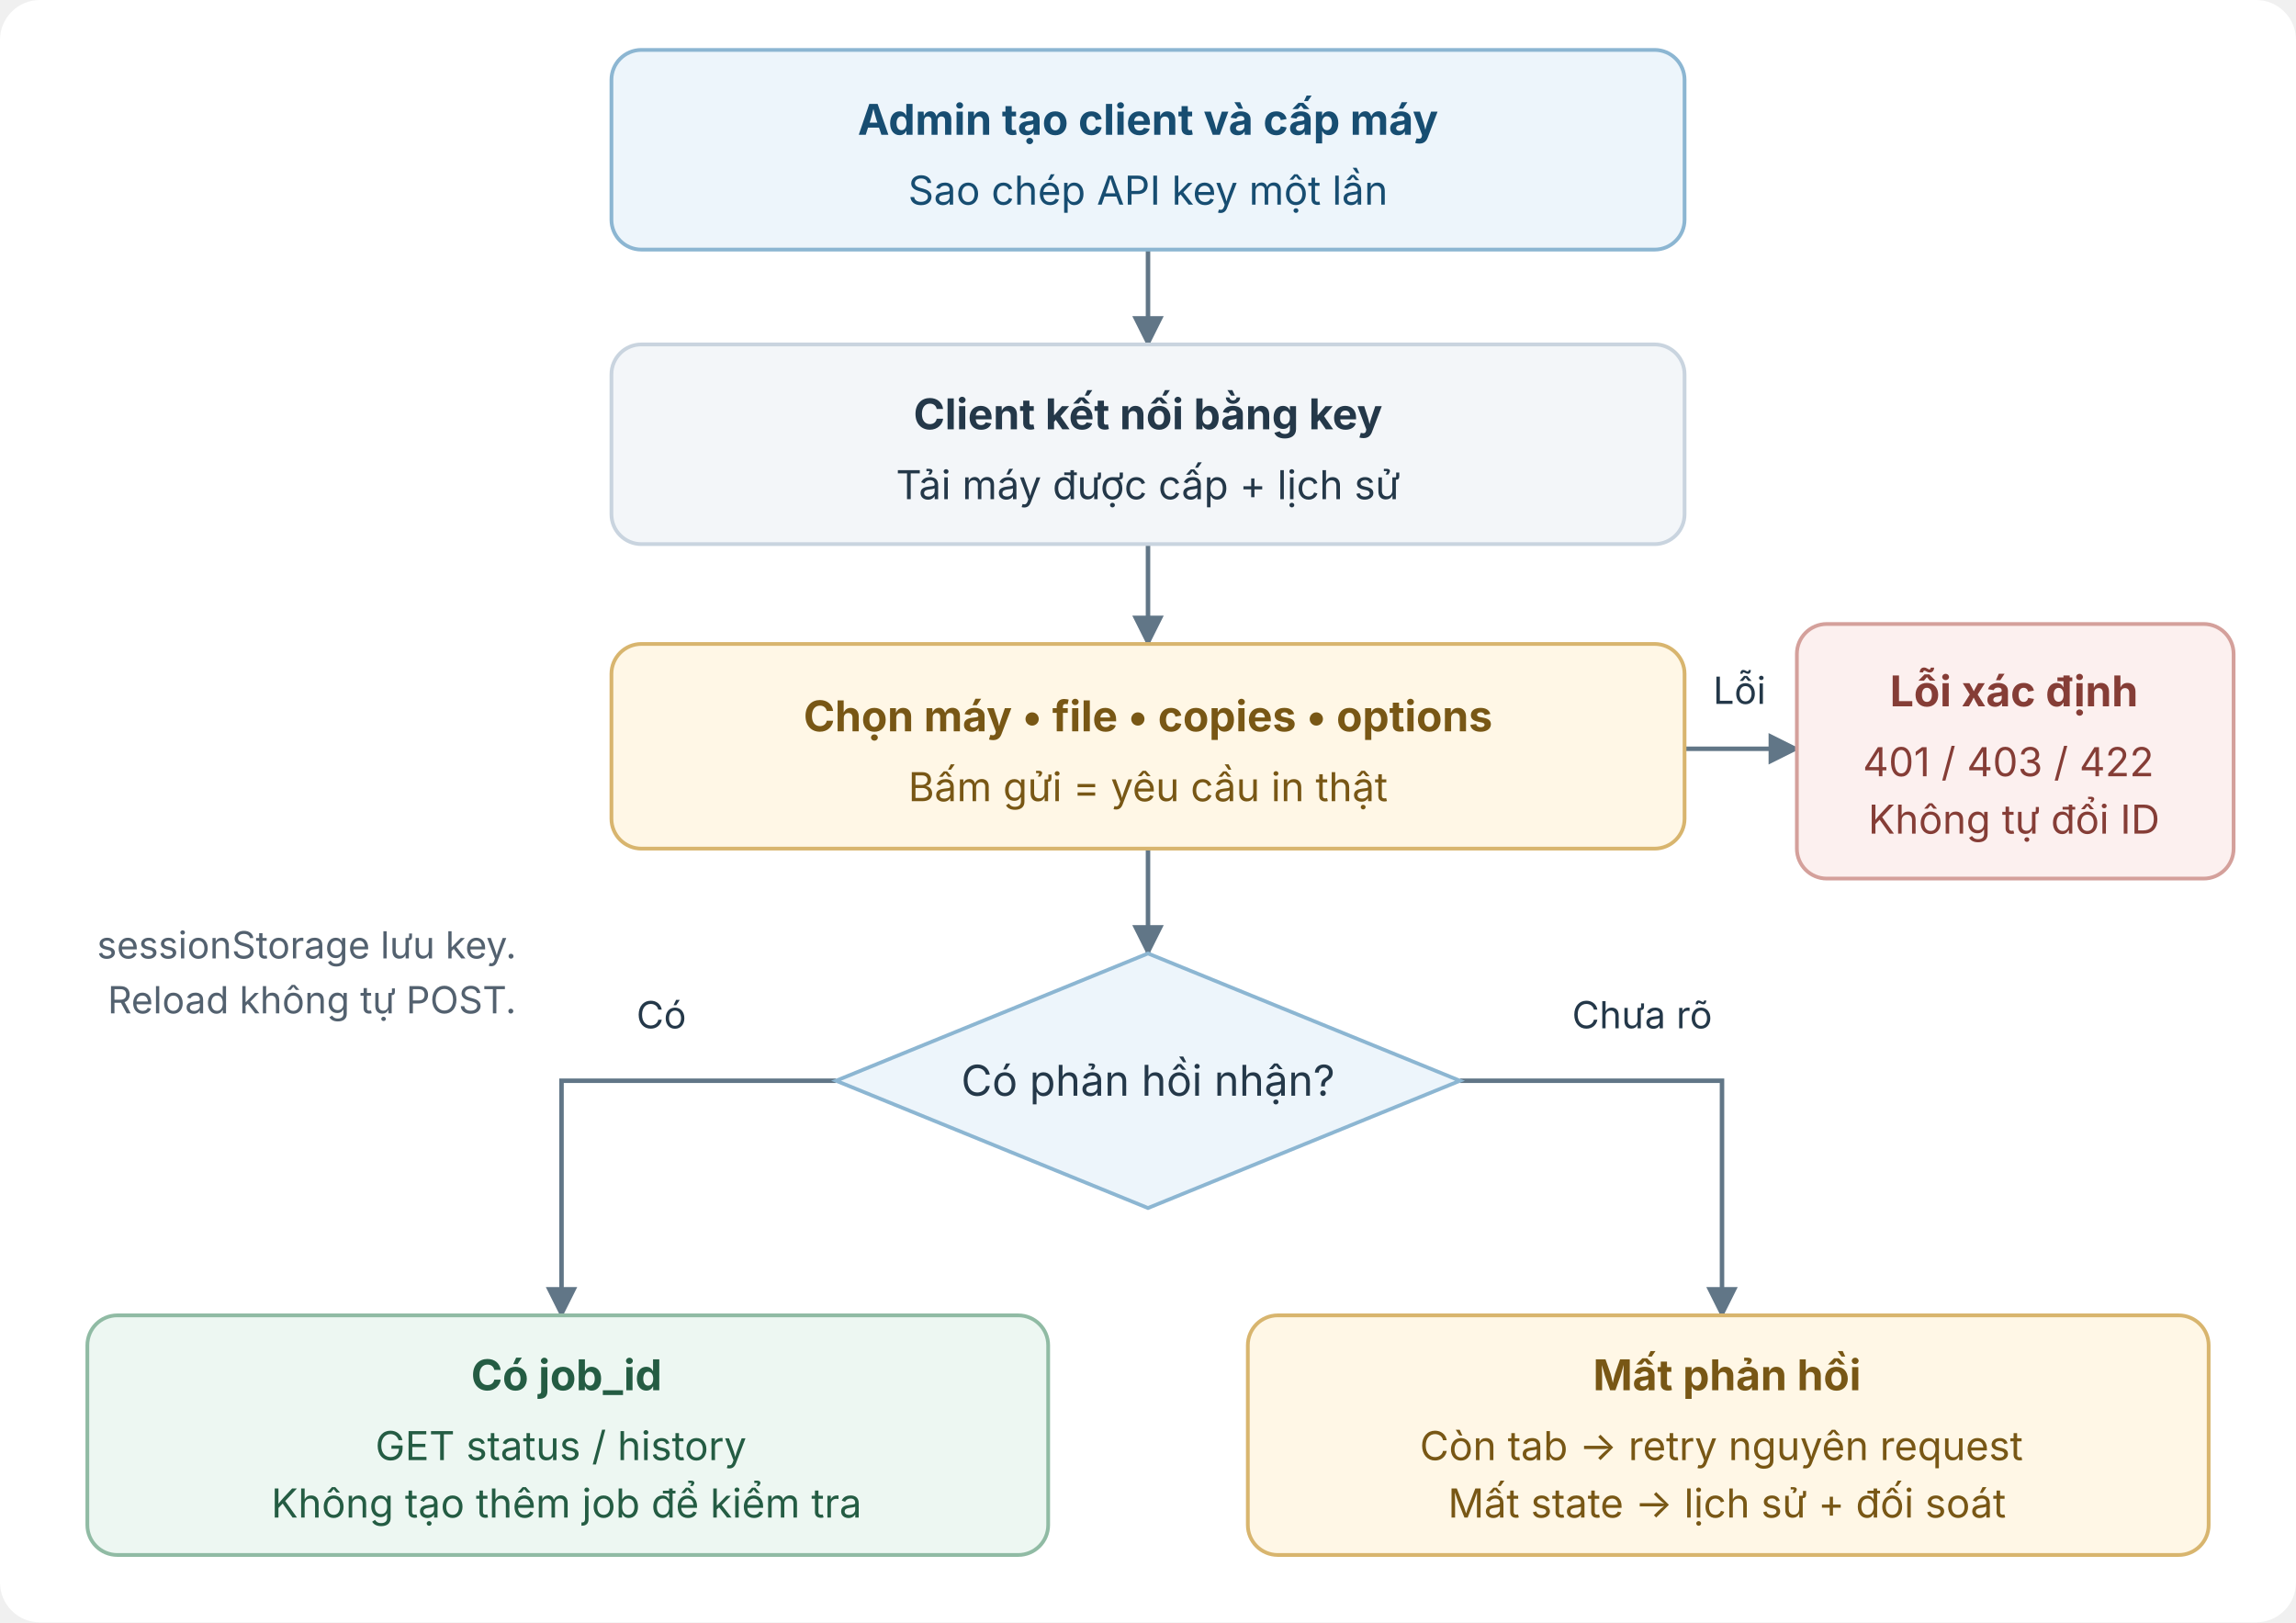
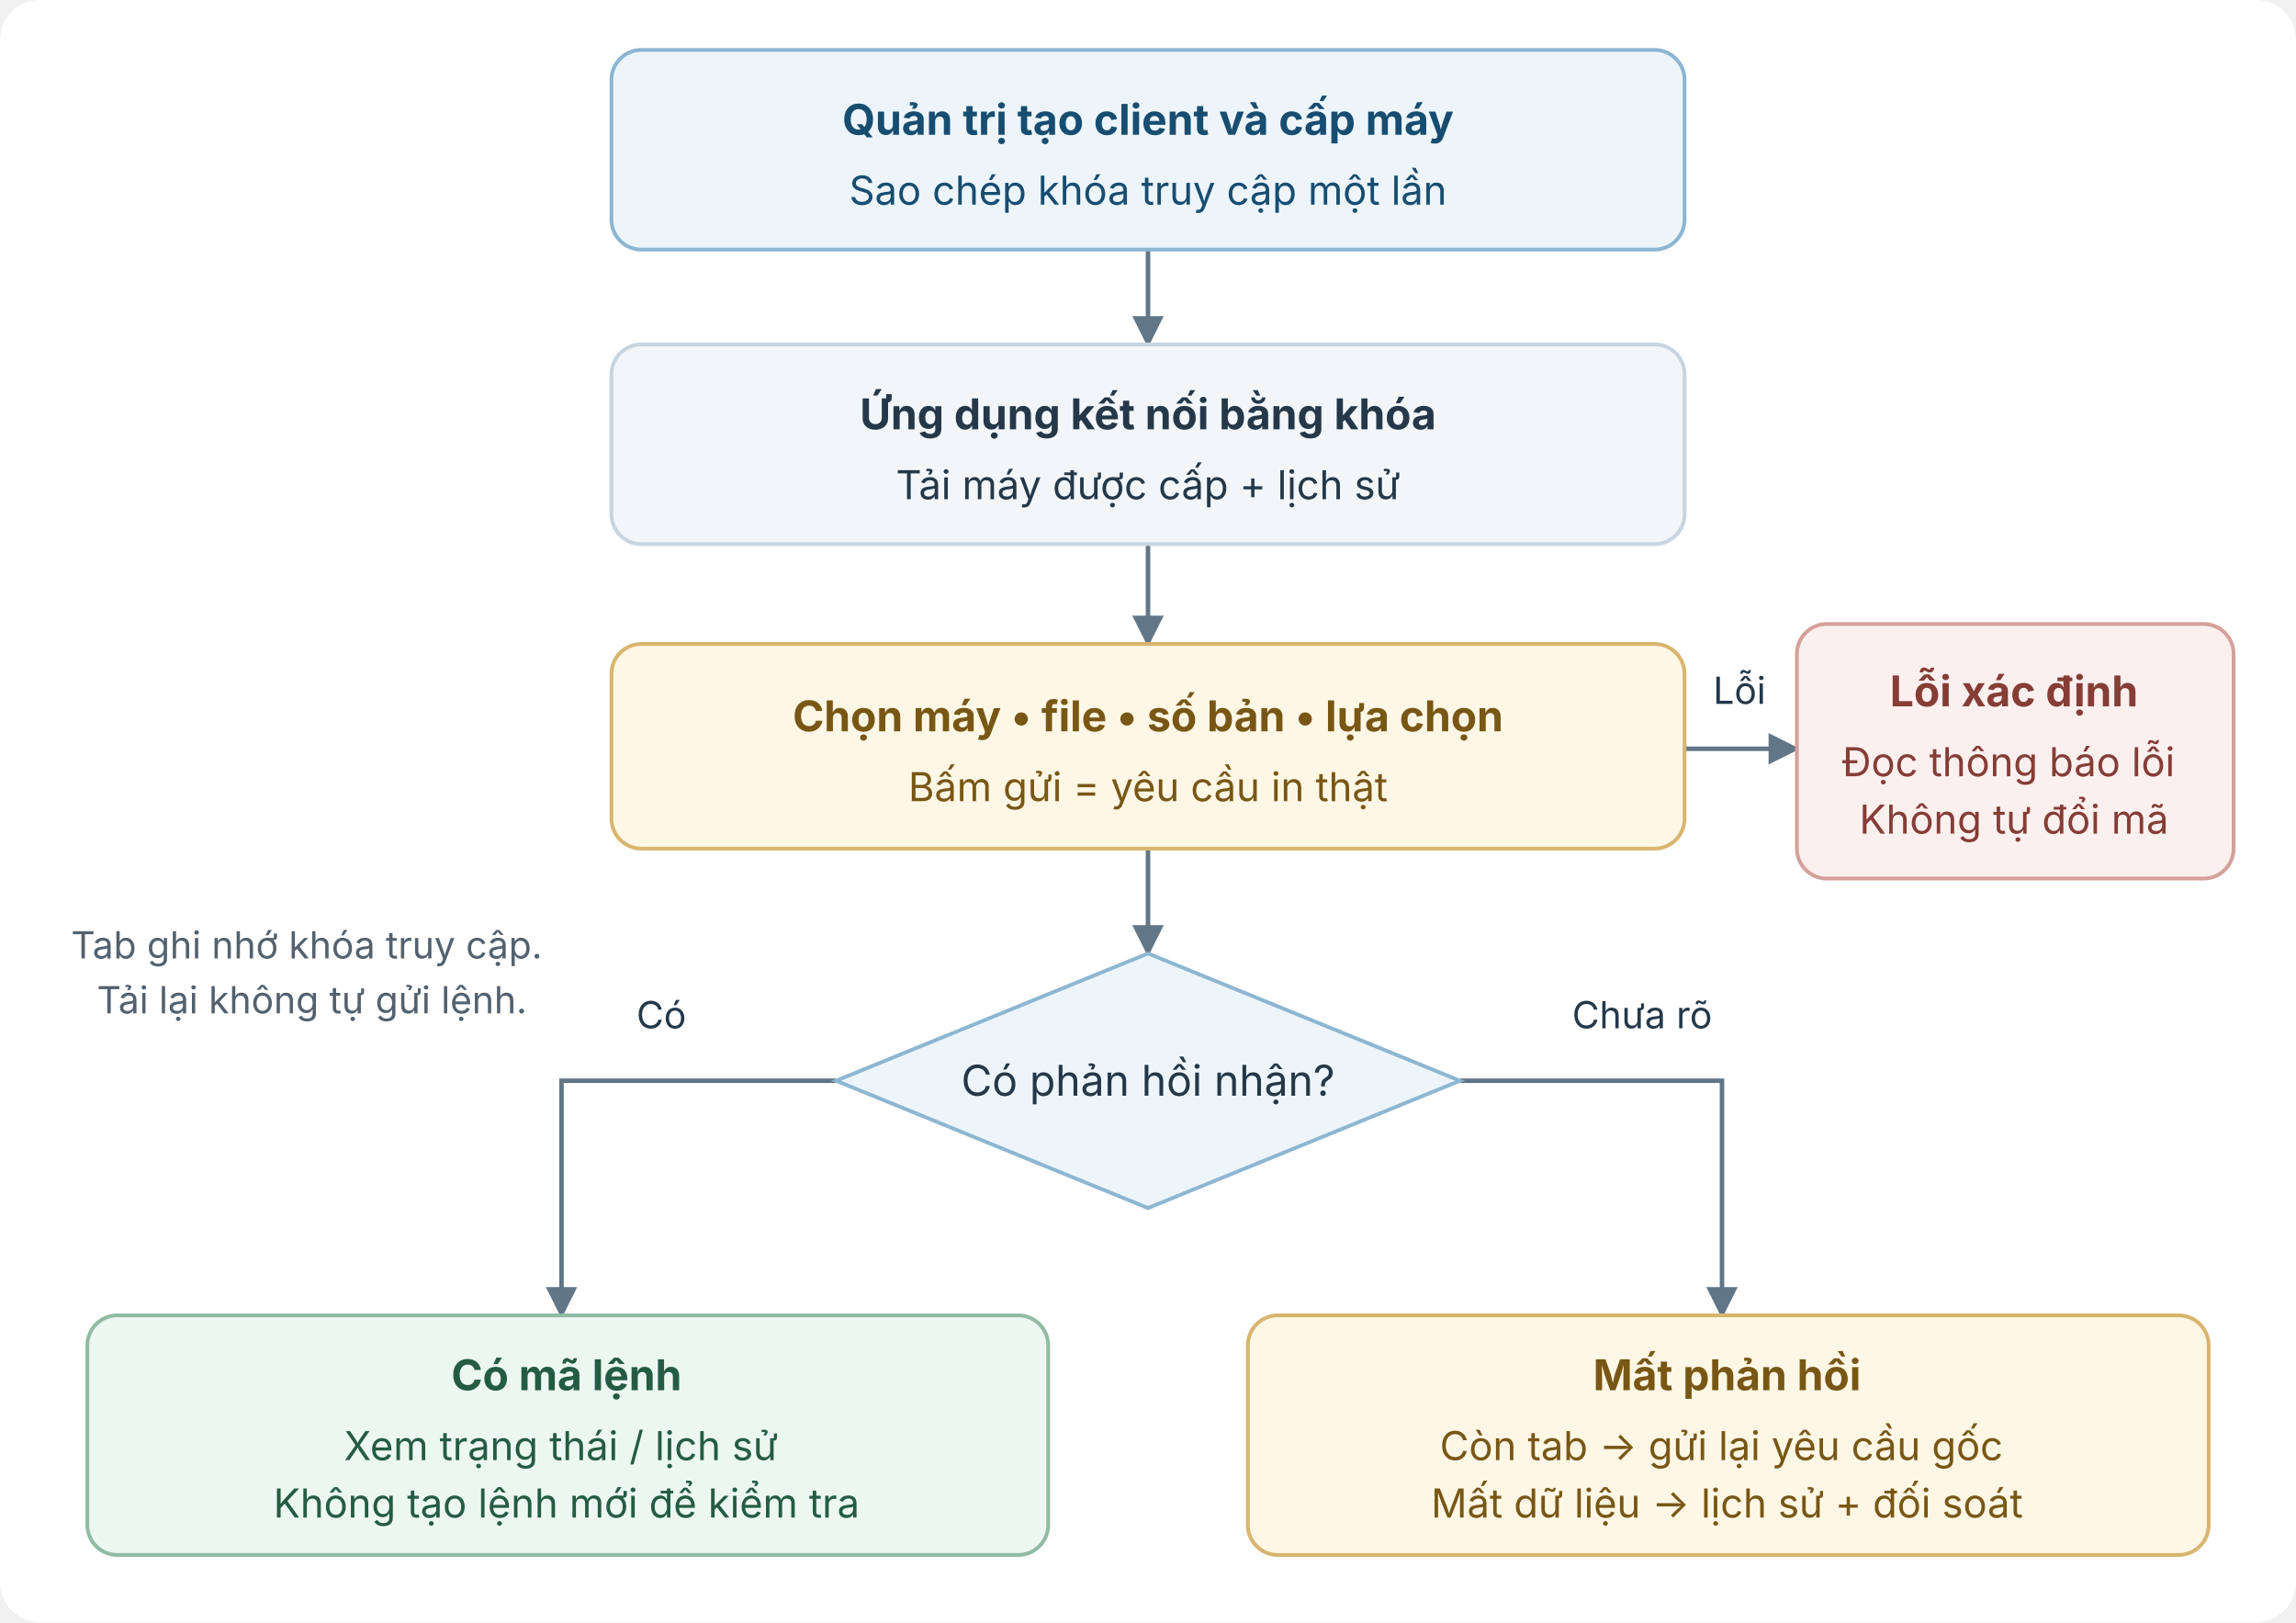
<svg xmlns="http://www.w3.org/2000/svg" viewBox="0 0 920 650" width="920" height="650" role="img" aria-labelledby="07-client-workflow-title 07-client-workflow-desc" font-family="system-ui, -apple-system, Segoe UI, sans-serif">
  <defs>
    <marker id="07-client-workflow-arrow" viewBox="0 0 10 10" refX="9" refY="5" markerWidth="7" markerHeight="7" orient="auto-start-reverse">
      <path d="M 0 0 L 10 5 L 0 10 z" fill="#617687" />
    </marker>
  </defs>
  <rect width="920" height="100%" rx="16" fill="#fff" />
  <polyline points="460,100 460,138" fill="none" stroke="#617687" stroke-width="1.8" marker-end="url(#07-client-workflow-arrow)" />
  <polyline points="460,218 460,258" fill="none" stroke="#617687" stroke-width="1.8" marker-end="url(#07-client-workflow-arrow)" />
  <polyline points="675,300 720,300" fill="none" stroke="#617687" stroke-width="1.8" marker-end="url(#07-client-workflow-arrow)" />
  <polyline points="460,340 460,382" fill="none" stroke="#617687" stroke-width="1.8" marker-end="url(#07-client-workflow-arrow)" />
  <polyline points="335,433 225,433 225,527" fill="none" stroke="#617687" stroke-width="1.8" marker-end="url(#07-client-workflow-arrow)" />
  <polyline points="585,433 690,433 690,527" fill="none" stroke="#617687" stroke-width="1.8" marker-end="url(#07-client-workflow-arrow)" />
  <g data-box="true">
    <rect x="245" y="20" width="430" height="80" rx="12" fill="#edf5fb" stroke="#8cb6d2" stroke-width="1.5" />
    <text x="460" y="54" fill="#174d71" font-size="17" font-weight="650" text-anchor="middle">
-       <tspan x="460" dy="0">Admin tạo client và cấp máy</tspan>
+       <tspan x="460" dy="0">Quản trị tạo client và cấp máy</tspan>
    </text>
    <text x="460" y="82" fill="#174d71" font-size="16" font-weight="400" text-anchor="middle">
-       <tspan x="460" dy="0">Sao chép API key một lần</tspan>
+       <tspan x="460" dy="0">Sao chép khóa truy cập một lần</tspan>
    </text>
  </g>
  <g data-box="true">
    <rect x="245" y="138" width="430" height="80" rx="12" fill="#f3f6f9" stroke="#c9d4df" stroke-width="1.5" />
    <text x="460" y="172" fill="#243849" font-size="17" font-weight="650" text-anchor="middle">
-       <tspan x="460" dy="0">Client kết nối bằng key</tspan>
+       <tspan x="460" dy="0">Ứng dụng kết nối bằng khóa</tspan>
    </text>
    <text x="460" y="200" fill="#243849" font-size="16" font-weight="400" text-anchor="middle">
      <tspan x="460" dy="0">Tải máy được cấp + lịch sử</tspan>
    </text>
  </g>
  <g data-box="true">
    <rect x="245" y="258" width="430" height="82" rx="12" fill="#fff7e6" stroke="#d8b56e" stroke-width="1.5" />
    <text x="460" y="293" fill="#785715" font-size="17" font-weight="650" text-anchor="middle">
-       <tspan x="460" dy="0">Chọn máy • file • copies • options</tspan>
+       <tspan x="460" dy="0">Chọn máy • file • số bản • lựa chọn</tspan>
    </text>
    <text x="460" y="321" fill="#785715" font-size="16" font-weight="400" text-anchor="middle">
      <tspan x="460" dy="0">Bấm gửi = yêu cầu in thật</tspan>
    </text>
  </g>
  <g data-box="true">
    <rect x="720" y="250" width="175" height="102" rx="12" fill="#fcf0ef" stroke="#d4a09b" stroke-width="1.5" />
    <text x="807" y="283" fill="#853d36" font-size="17" font-weight="650" text-anchor="middle">
      <tspan x="807" dy="0">Lỗi xác định</tspan>
    </text>
    <text x="807" y="311" fill="#853d36" font-size="16" font-weight="400" text-anchor="middle">
-       <tspan x="807" dy="0">401 / 403 / 422</tspan>
-       <tspan x="807" dy="23">Không tự đổi ID</tspan>
+       <tspan x="807" dy="0">Đọc thông báo lỗi</tspan>
+       <tspan x="807" dy="23">Không tự đổi mã</tspan>
    </text>
  </g>
  <text x="697" y="282" fill="#243849" font-size="15" font-weight="400" text-anchor="middle">
    <tspan x="697" dy="0">Lỗi</tspan>
  </text>
  <polygon points="460,382 585,433 460,484 335,433" fill="#edf5fb" stroke="#8cb6d2" stroke-width="1.5" />
  <text x="460" y="439" fill="#243849" font-size="17" font-weight="400" text-anchor="middle">
    <tspan x="460" dy="0">Có phản hồi nhận?</tspan>
  </text>
  <g data-box="true">
    <rect x="35" y="527" width="385" height="96" rx="12" fill="#edf7f2" stroke="#90bba4" stroke-width="1.5" />
    <text x="227" y="557" fill="#245c43" font-size="17" font-weight="650" text-anchor="middle">
-       <tspan x="227" dy="0">Có job_id</tspan>
+       <tspan x="227" dy="0">Có mã lệnh</tspan>
    </text>
    <text x="227" y="585" fill="#245c43" font-size="16" font-weight="400" text-anchor="middle">
-       <tspan x="227" dy="0">GET status / history</tspan>
-       <tspan x="227" dy="23">Không tạo thêm job để kiểm tra</tspan>
+       <tspan x="227" dy="0">Xem trạng thái / lịch sử</tspan>
+       <tspan x="227" dy="23">Không tạo lệnh mới để kiểm tra</tspan>
    </text>
  </g>
  <text x="265" y="412" fill="#243849" font-size="15" font-weight="400" text-anchor="middle">
    <tspan x="265" dy="0">Có</tspan>
  </text>
  <g data-box="true">
    <rect x="500" y="527" width="385" height="96" rx="12" fill="#fff7e6" stroke="#d8b56e" stroke-width="1.5" />
    <text x="692" y="557" fill="#785715" font-size="17" font-weight="650" text-anchor="middle">
      <tspan x="692" dy="0">Mất phản hồi</tspan>
    </text>
    <text x="692" y="585" fill="#785715" font-size="16" font-weight="400" text-anchor="middle">
-       <tspan x="692" dy="0">Còn tab → retry nguyên request</tspan>
-       <tspan x="692" dy="23">Mất state → lịch sử + đối soát</tspan>
+       <tspan x="692" dy="0">Còn tab → gửi lại yêu cầu gốc</tspan>
+       <tspan x="692" dy="23">Mất dữ liệu → lịch sử + đối soát</tspan>
    </text>
  </g>
  <text x="658" y="412" fill="#243849" font-size="15" font-weight="400" text-anchor="middle">
    <tspan x="658" dy="0">Chưa rõ</tspan>
  </text>
  <text x="125" y="384" fill="#53616f" font-size="15" font-weight="400" text-anchor="middle">
-     <tspan x="125" dy="0">sessionStorage lưu key.</tspan>
-     <tspan x="125" dy="22">Reload không tự POST.</tspan>
+     <tspan x="125" dy="0">Tab ghi nhớ khóa truy cập.</tspan>
+     <tspan x="125" dy="22">Tải lại không tự gửi lệnh.</tspan>
  </text>
</svg>
